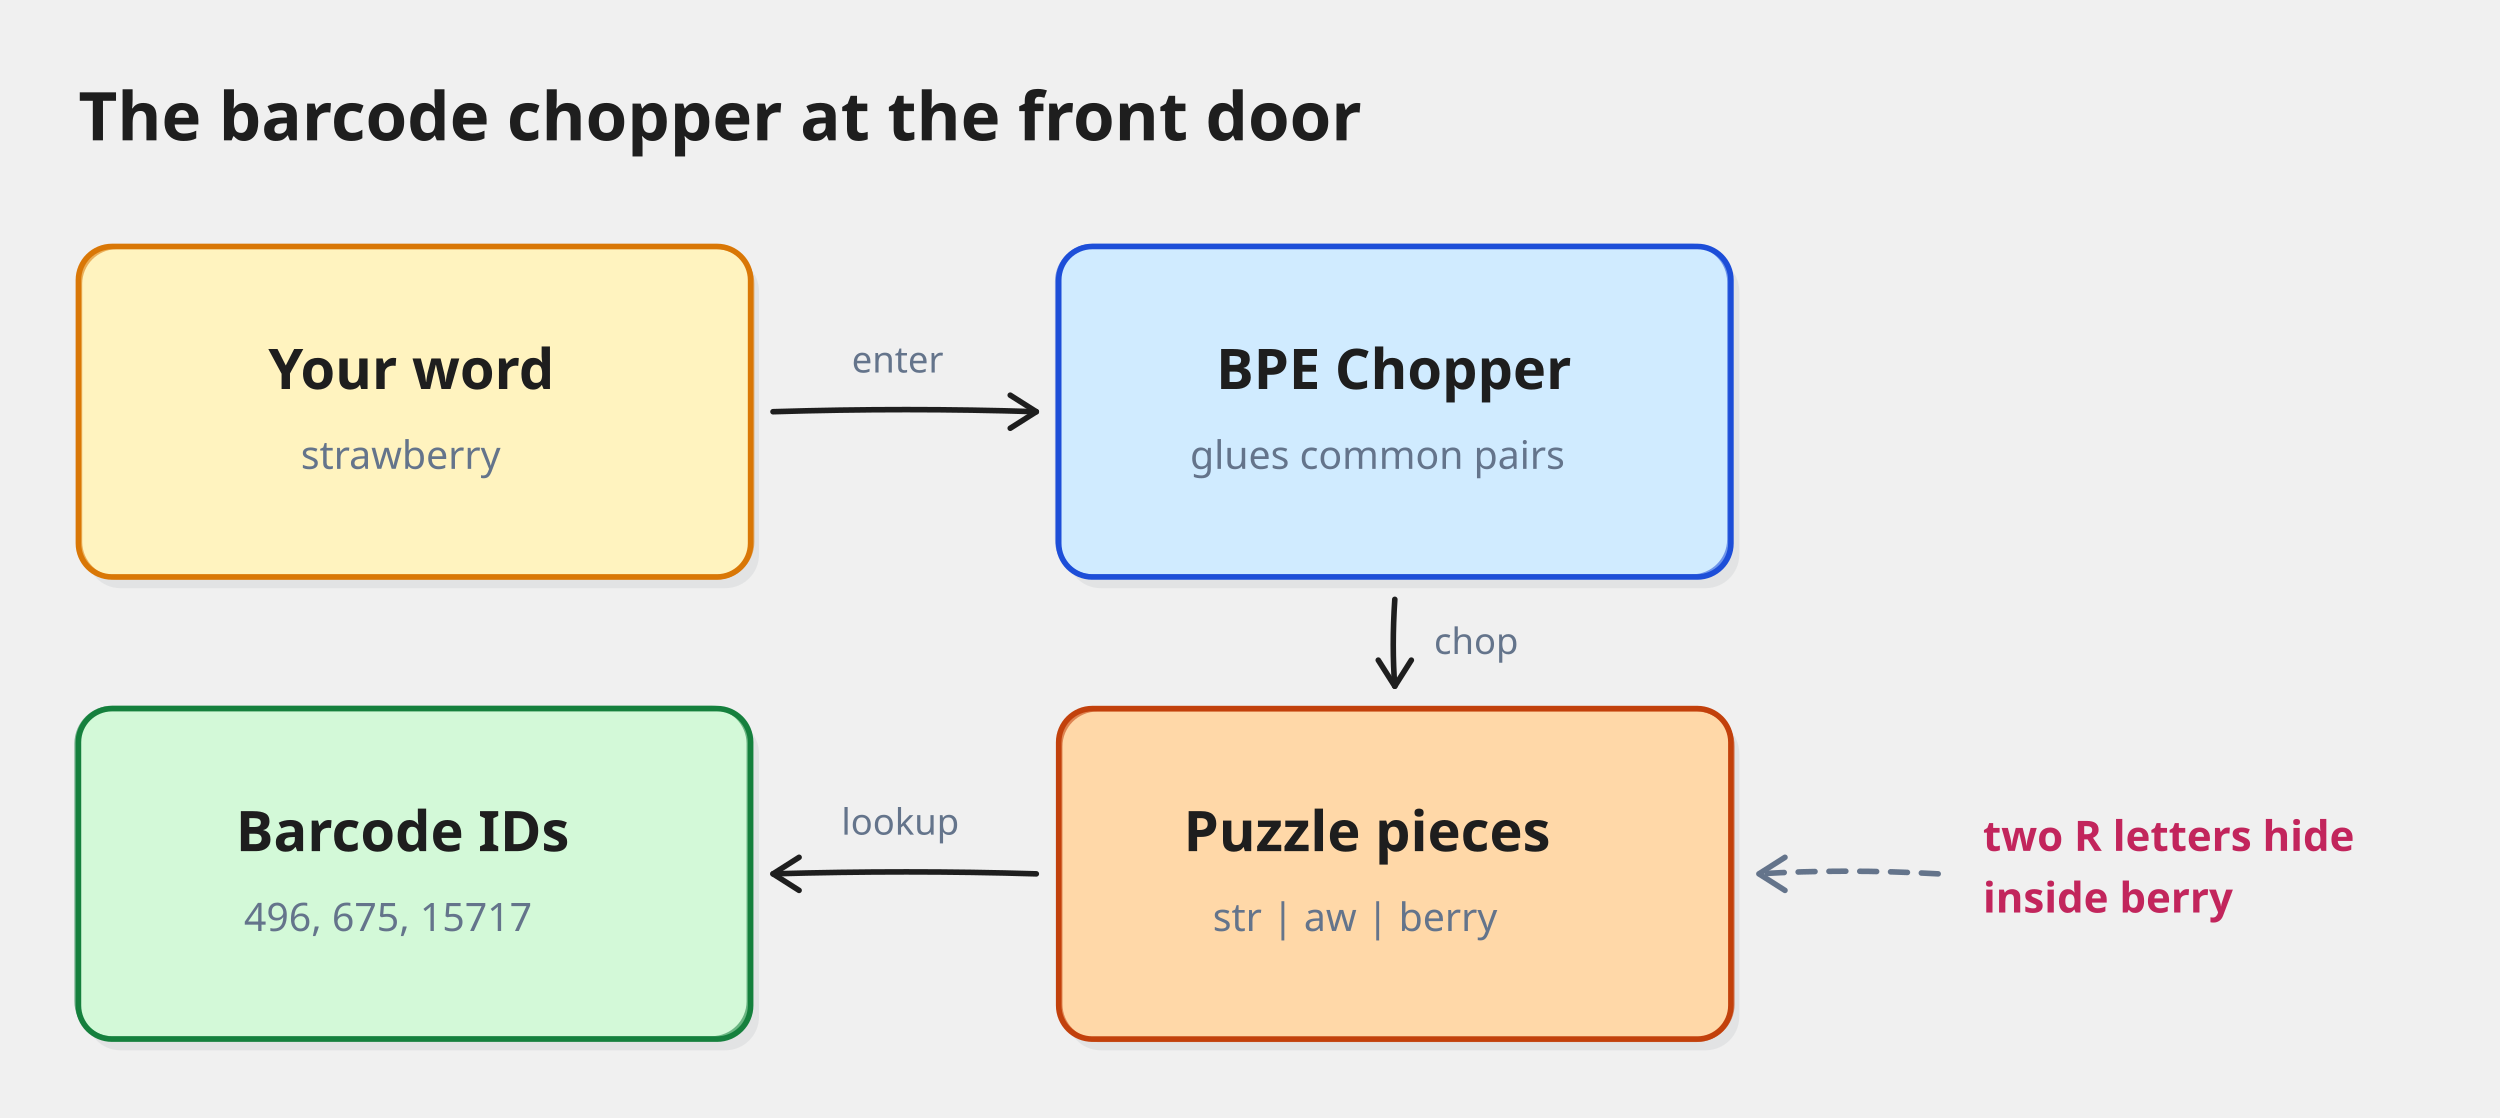
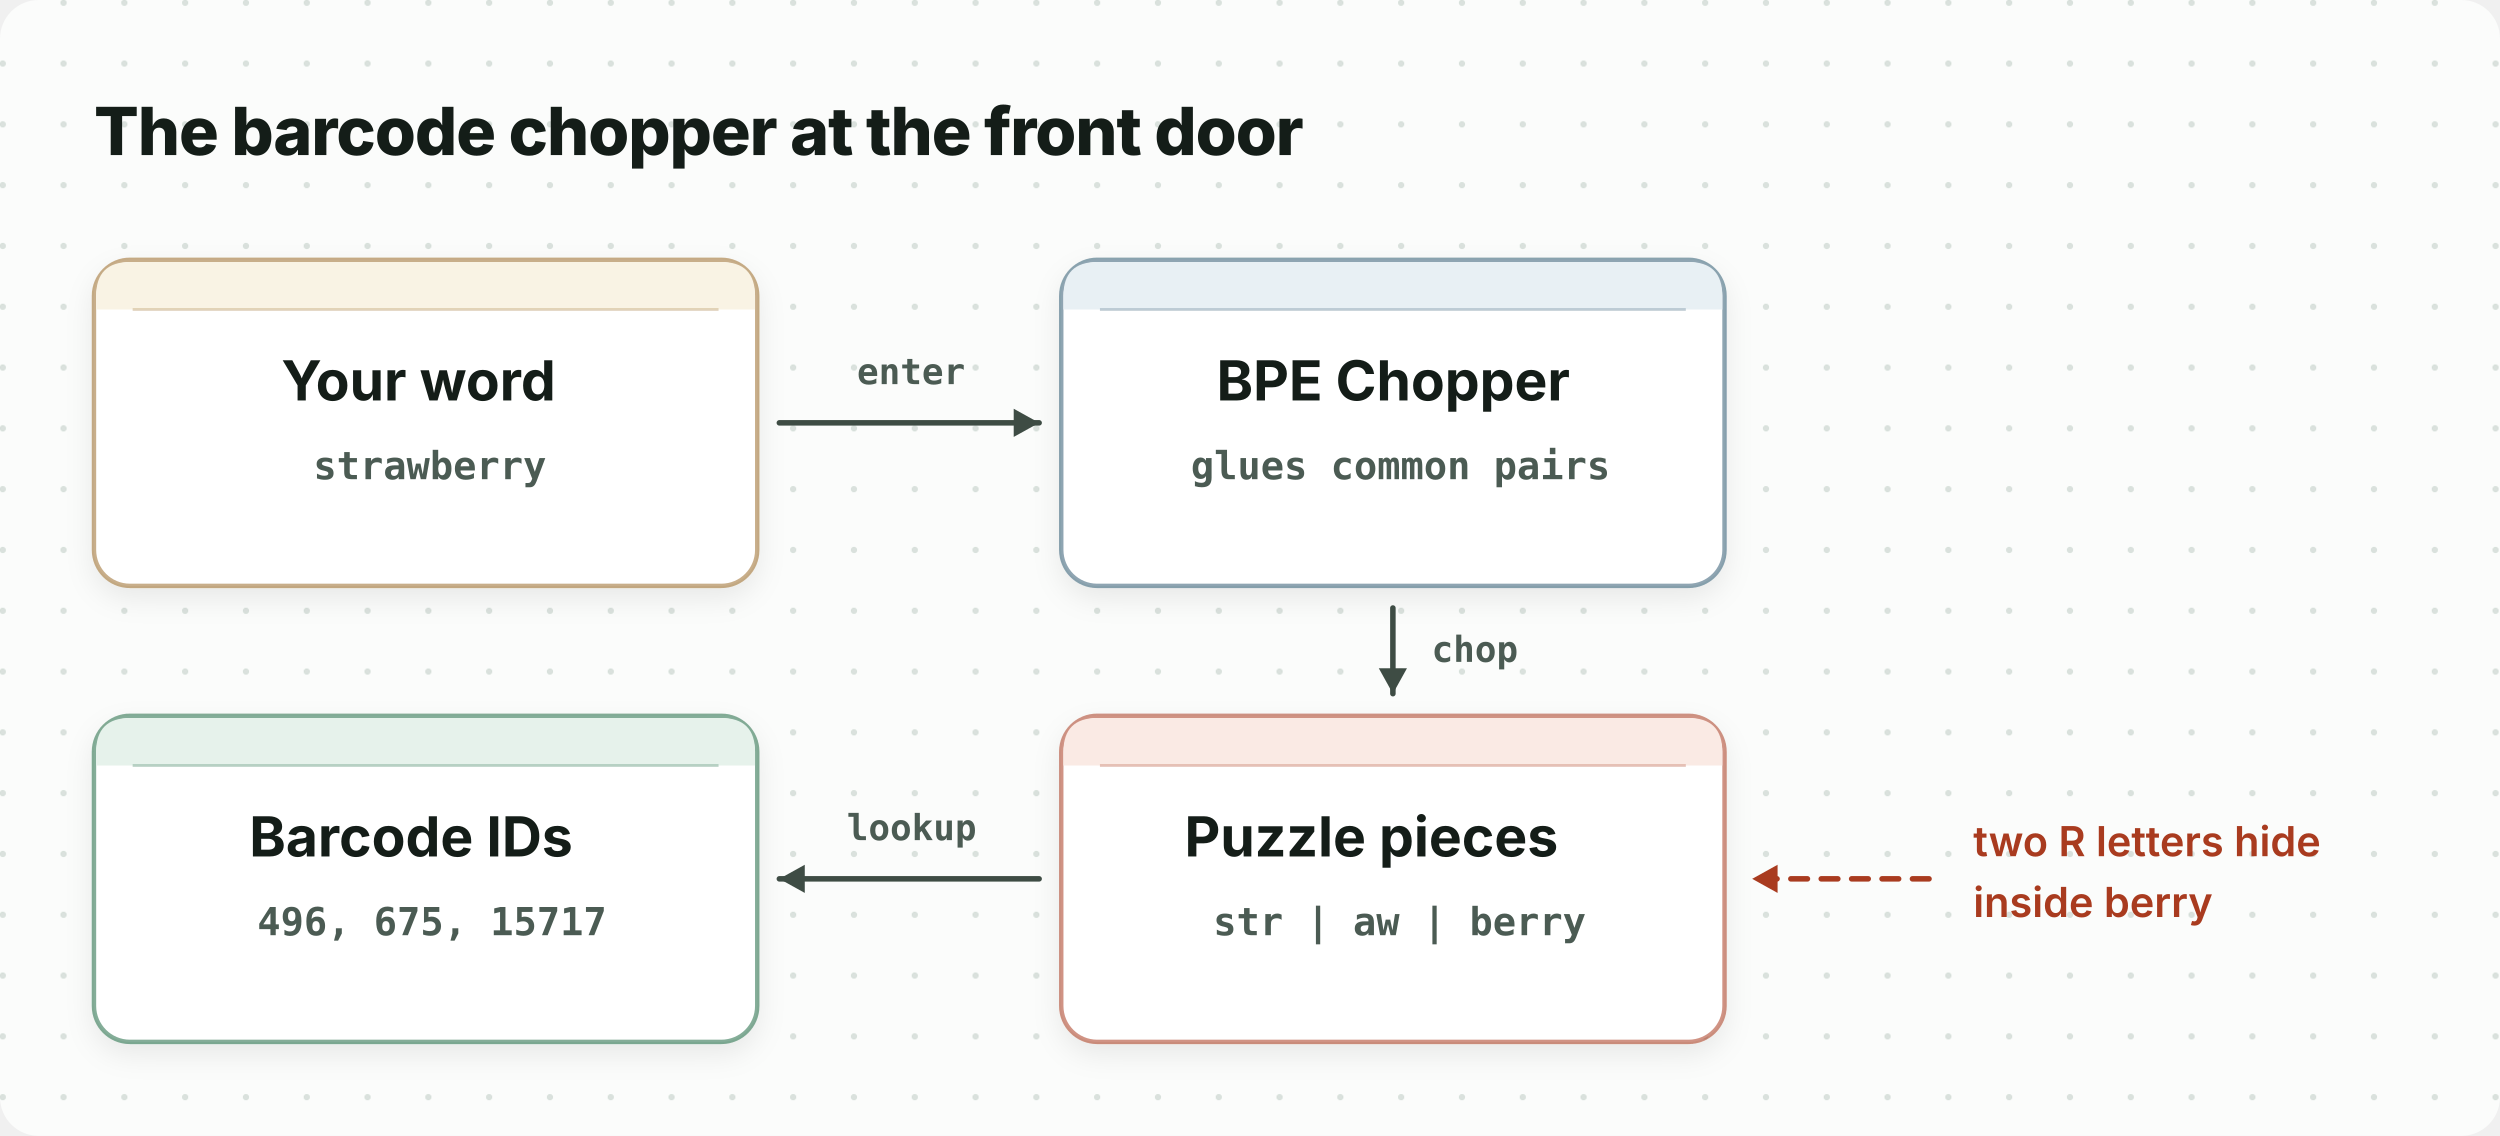
- <svg xmlns="http://www.w3.org/2000/svg" viewBox="-28.0 -28.0 892.6 399.0" width="100%" height="auto" class="excalidraw-svg">
+ <svg xmlns="http://www.w3.org/2000/svg" viewBox="-34.0 -34.0 904.6 411.0" width="100%" height="auto" class="excalidraw-svg">
  <defs>
+     <pattern id="draft-dots" width="22" height="22" patternUnits="userSpaceOnUse">
+       <circle cx="11" cy="11" r="1.15" fill="#c7d3cc" opacity="0.65" />
+     </pattern>
+     <filter id="card-shadow" x="-10%" y="-10%" width="125%" height="130%">
+       <feDropShadow dx="0" dy="4" stdDeviation="5" flood-color="#141d18" flood-opacity="0.08" />
+     </filter>
    <style>
- .excalidraw-text { font-family: "Virgil", "Comic Neue", "Caveat", "Segoe Print", "Bradley Hand", ui-rounded, sans-serif; }
+ .ed-title { font-family: "Bricolage Grotesque", -apple-system, BlinkMacSystemFont, sans-serif; letter-spacing: -0.015em; }
+ .ed-label { font-family: "Bricolage Grotesque", -apple-system, BlinkMacSystemFont, sans-serif; }
+ .ed-mono  { font-family: "IBM Plex Mono", ui-monospace, SFMono-Regular, monospace; }
</style>
  </defs>
-   <text x="0.0" y="22.1" font-size="24" font-weight="700" fill="#1e1e1e" class="excalidraw-text">The barcode chopper at the front door</text>
-   <rect x="3.0" y="64.0" width="240.0" height="118.0" rx="12" fill="#0f172a" fill-opacity="0.06" />
-   <rect x="0.0" y="60.0" width="240.0" height="118.0" rx="12" fill="#fff3bf" stroke="#d97706" stroke-width="2" />
-   <rect x="0.8" y="60.4" width="240.0" height="118.0" rx="13" fill="none" stroke="#d97706" stroke-width="1.1" stroke-opacity="0.55" />
-   <text x="67.8" y="110.9" font-size="20" font-weight="700" fill="#1e1e1e" class="excalidraw-text">Your word</text>
-   <text x="79.4" y="139.4" font-size="14" font-weight="500" fill="#64748b" class="excalidraw-text">strawberry</text>
-   <rect x="353.0" y="64.0" width="240.0" height="118.0" rx="12" fill="#0f172a" fill-opacity="0.06" />
-   <rect x="350.0" y="60.0" width="240.0" height="118.0" rx="12" fill="#d0ebff" stroke="#1d4ed8" stroke-width="2" />
-   <rect x="349.2" y="59.6" width="240.0" height="118.0" rx="13" fill="none" stroke="#1d4ed8" stroke-width="1.1" stroke-opacity="0.55" />
-   <text x="406.2" y="110.9" font-size="20" font-weight="700" fill="#1e1e1e" class="excalidraw-text">BPE Chopper</text>
-   <text x="396.9" y="139.4" font-size="14" font-weight="500" fill="#64748b" class="excalidraw-text">glues common pairs</text>
-   <rect x="353.0" y="229.0" width="240.0" height="118.0" rx="12" fill="#0f172a" fill-opacity="0.06" />
-   <rect x="350.0" y="225.0" width="240.0" height="118.0" rx="12" fill="#ffd8a8" stroke="#c2410c" stroke-width="2" />
-   <rect x="350.8" y="225.5" width="240.0" height="118.0" rx="13" fill="none" stroke="#c2410c" stroke-width="1.1" stroke-opacity="0.55" />
-   <text x="394.6" y="275.9" font-size="20" font-weight="700" fill="#1e1e1e" class="excalidraw-text">Puzzle pieces</text>
-   <text x="405.0" y="304.4" font-size="14" font-weight="500" fill="#64748b" class="excalidraw-text">str | aw | berry</text>
-   <rect x="3.0" y="229.0" width="240.0" height="118.0" rx="12" fill="#0f172a" fill-opacity="0.06" />
-   <rect x="0.0" y="225.0" width="240.0" height="118.0" rx="12" fill="#d3f9d8" stroke="#15803d" stroke-width="2" />
-   <rect x="-0.9" y="224.5" width="240.0" height="118.0" rx="13" fill="none" stroke="#15803d" stroke-width="1.1" stroke-opacity="0.55" />
-   <text x="56.2" y="275.9" font-size="20" font-weight="700" fill="#1e1e1e" class="excalidraw-text">Barcode IDs</text>
-   <text x="59.1" y="304.4" font-size="14" font-weight="500" fill="#64748b" class="excalidraw-text">496, 675, 15717</text>
-   <path d="M 248.0 119.0 Q 296.1 117.5 342.0 119.0" fill="none" stroke="#1e1e1e" stroke-width="2" stroke-linecap="round" stroke-linejoin="round" />
-   <path d="M 332.7 124.9 L 342.0 119.0 L 332.7 113.1" fill="none" stroke="#1e1e1e" stroke-width="2" stroke-linecap="round" stroke-linejoin="round" />
-   <text x="276.1" y="105.0" font-size="13" font-weight="500" fill="#64748b" class="excalidraw-text">enter</text>
-   <path d="M 470.0 186.0 Q 468.9 203.0 470.0 217.0" fill="none" stroke="#1e1e1e" stroke-width="2" stroke-linecap="round" stroke-linejoin="round" />
-   <path d="M 464.1 207.7 L 470.0 217.0 L 475.9 207.7" fill="none" stroke="#1e1e1e" stroke-width="2" stroke-linecap="round" stroke-linejoin="round" />
-   <text x="484.0" y="205.5" font-size="13" font-weight="500" fill="#64748b" class="excalidraw-text">chop</text>
-   <path d="M 342.0 284.0 Q 296.2 282.6 248.0 284.0" fill="none" stroke="#1e1e1e" stroke-width="2" stroke-linecap="round" stroke-linejoin="round" />
-   <path d="M 257.3 278.1 L 248.0 284.0 L 257.3 289.9" fill="none" stroke="#1e1e1e" stroke-width="2" stroke-linecap="round" stroke-linejoin="round" />
-   <text x="272.4" y="270.0" font-size="13" font-weight="500" fill="#64748b" class="excalidraw-text">lookup</text>
-   <text x="680.0" y="275.8" font-size="15" font-weight="600" fill="#c2255c" class="excalidraw-text">two R letters hide</text>
-   <text x="680.0" y="297.8" font-size="15" font-weight="600" fill="#c2255c" class="excalidraw-text">inside berry</text>
-   <path d="M 664.0 284.0 Q 630.4 282.1 600.0 284.0" fill="none" stroke="#64748b" stroke-width="2" stroke-linecap="round" stroke-linejoin="round" stroke-dasharray="6 5" />
-   <path d="M 609.3 278.1 L 600.0 284.0 L 609.3 289.9" fill="none" stroke="#64748b" stroke-width="2" stroke-linecap="round" stroke-linejoin="round" />
+   <rect x="-34.0" y="-34.0" width="904.6" height="411.0" rx="14" fill="#fbfcfb" />
+   <rect x="-34.0" y="-34.0" width="904.6" height="411.0" rx="14" fill="url(#draft-dots)" />
+   <text x="0.0" y="22.1" font-size="24" font-weight="800" fill="#141d18" class="ed-title">The barcode chopper at the front door</text>
+   <rect x="0.0" y="60.0" width="240.0" height="118.0" rx="13" fill="#ffffff" stroke="#9a6c2a" stroke-opacity="0.55" stroke-width="1.6" filter="url(#card-shadow)" />
+   <path d="M 13.0 60.8 H 227.0 Q 239.2 60.8 239.2 73.0 V 78.0 H 0.8 V 73.0 Q 0.8 60.8 13.0 60.8 Z" fill="#f9f3e4" />
+   <line x1="14.0" y1="78.0" x2="226.0" y2="78.0" stroke="#9a6c2a" stroke-opacity="0.28" stroke-width="1" />
+   <text x="67.8" y="110.9" font-size="20" font-weight="700" fill="#141d18" class="ed-label">Your word</text>
+   <text x="79.4" y="139.4" font-size="14" font-weight="600" fill="#4b5b53" class="ed-mono">strawberry</text>
+   <rect x="350.0" y="60.0" width="240.0" height="118.0" rx="13" fill="#ffffff" stroke="#335c73" stroke-opacity="0.55" stroke-width="1.6" filter="url(#card-shadow)" />
+   <path d="M 363.0 60.8 H 577.0 Q 589.2 60.8 589.2 73.0 V 78.0 H 350.8 V 73.0 Q 350.8 60.8 363.0 60.8 Z" fill="#e8f0f4" />
+   <line x1="364.0" y1="78.0" x2="576.0" y2="78.0" stroke="#335c73" stroke-opacity="0.28" stroke-width="1" />
+   <text x="406.2" y="110.9" font-size="20" font-weight="700" fill="#141d18" class="ed-label">BPE Chopper</text>
+   <text x="396.9" y="139.4" font-size="14" font-weight="600" fill="#4b5b53" class="ed-mono">glues common pairs</text>
+   <rect x="350.0" y="225.0" width="240.0" height="118.0" rx="13" fill="#ffffff" stroke="#a93b1f" stroke-opacity="0.55" stroke-width="1.6" filter="url(#card-shadow)" />
+   <path d="M 363.0 225.8 H 577.0 Q 589.2 225.8 589.2 238.0 V 243.0 H 350.8 V 238.0 Q 350.8 225.8 363.0 225.8 Z" fill="#faeae4" />
+   <line x1="364.0" y1="243.0" x2="576.0" y2="243.0" stroke="#a93b1f" stroke-opacity="0.28" stroke-width="1" />
+   <text x="394.6" y="275.9" font-size="20" font-weight="700" fill="#141d18" class="ed-label">Puzzle pieces</text>
+   <text x="405.0" y="304.4" font-size="14" font-weight="600" fill="#4b5b53" class="ed-mono">str | aw | berry</text>
+   <rect x="0.0" y="225.0" width="240.0" height="118.0" rx="13" fill="#ffffff" stroke="#1f6a44" stroke-opacity="0.55" stroke-width="1.6" filter="url(#card-shadow)" />
+   <path d="M 13.0 225.8 H 227.0 Q 239.2 225.8 239.2 238.0 V 243.0 H 0.8 V 238.0 Q 0.8 225.8 13.0 225.8 Z" fill="#e6f2eb" />
+   <line x1="14.0" y1="243.0" x2="226.0" y2="243.0" stroke="#1f6a44" stroke-opacity="0.28" stroke-width="1" />
+   <text x="56.2" y="275.9" font-size="20" font-weight="700" fill="#141d18" class="ed-label">Barcode IDs</text>
+   <text x="59.1" y="304.4" font-size="14" font-weight="600" fill="#4b5b53" class="ed-mono">496, 675, 15717</text>
+   <path d="M 248.0 119.0 L 342.0 119.0" fill="none" stroke="#3e4c44" stroke-width="2.0" stroke-linecap="round" stroke-linejoin="round" />
+   <polygon points="342.0,119.0 332.8,124.1 332.8,113.9" fill="#3e4c44" />
+   <text x="276.1" y="105.0" font-size="13" font-weight="600" fill="#4b5b53" class="ed-mono">enter</text>
+   <path d="M 470.0 186.0 L 470.0 217.0" fill="none" stroke="#3e4c44" stroke-width="2.0" stroke-linecap="round" stroke-linejoin="round" />
+   <polygon points="470.0,217.0 464.9,207.8 475.1,207.8" fill="#3e4c44" />
+   <text x="484.0" y="205.5" font-size="13" font-weight="600" fill="#4b5b53" class="ed-mono">chop</text>
+   <path d="M 342.0 284.0 L 248.0 284.0" fill="none" stroke="#3e4c44" stroke-width="2.0" stroke-linecap="round" stroke-linejoin="round" />
+   <polygon points="248.0,284.0 257.2,278.9 257.2,289.1" fill="#3e4c44" />
+   <text x="272.4" y="270.0" font-size="13" font-weight="600" fill="#4b5b53" class="ed-mono">lookup</text>
+   <text x="680.0" y="275.8" font-size="15" font-weight="600" fill="#a93b1f" class="ed-label">two R letters hide</text>
+   <text x="680.0" y="297.8" font-size="15" font-weight="600" fill="#a93b1f" class="ed-label">inside berry</text>
+   <path d="M 664.0 284.0 L 600.0 284.0" fill="none" stroke="#a93b1f" stroke-width="2.0" stroke-linecap="round" stroke-linejoin="round" stroke-dasharray="6 5" />
+   <polygon points="600.0,284.0 609.2,278.9 609.2,289.1" fill="#a93b1f" />
</svg>
